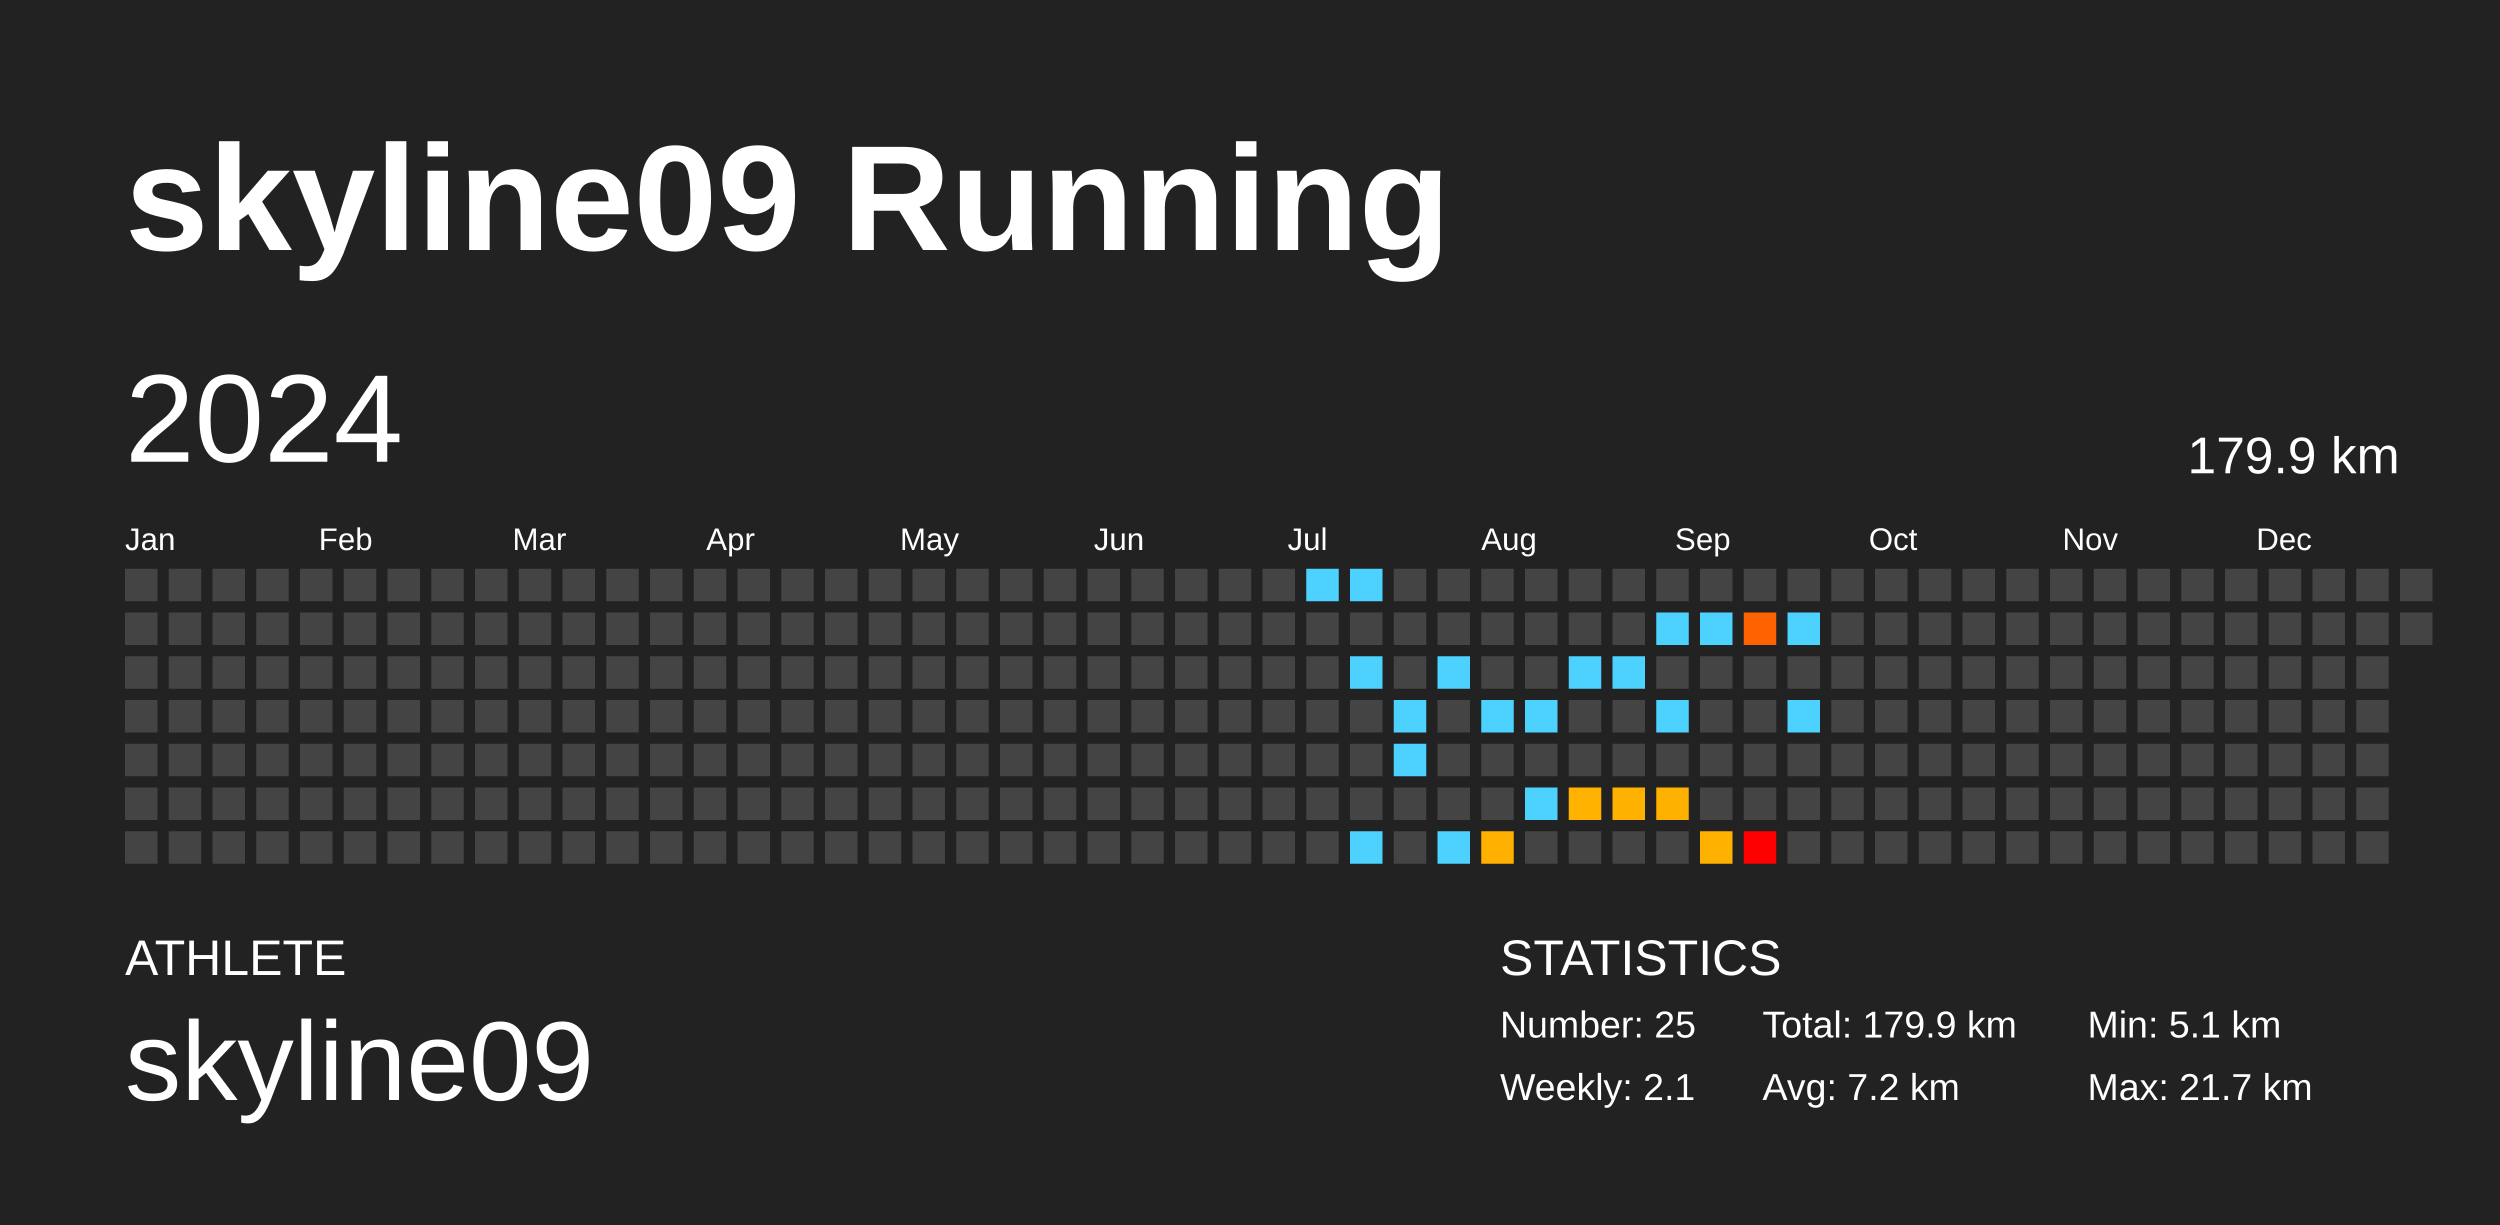
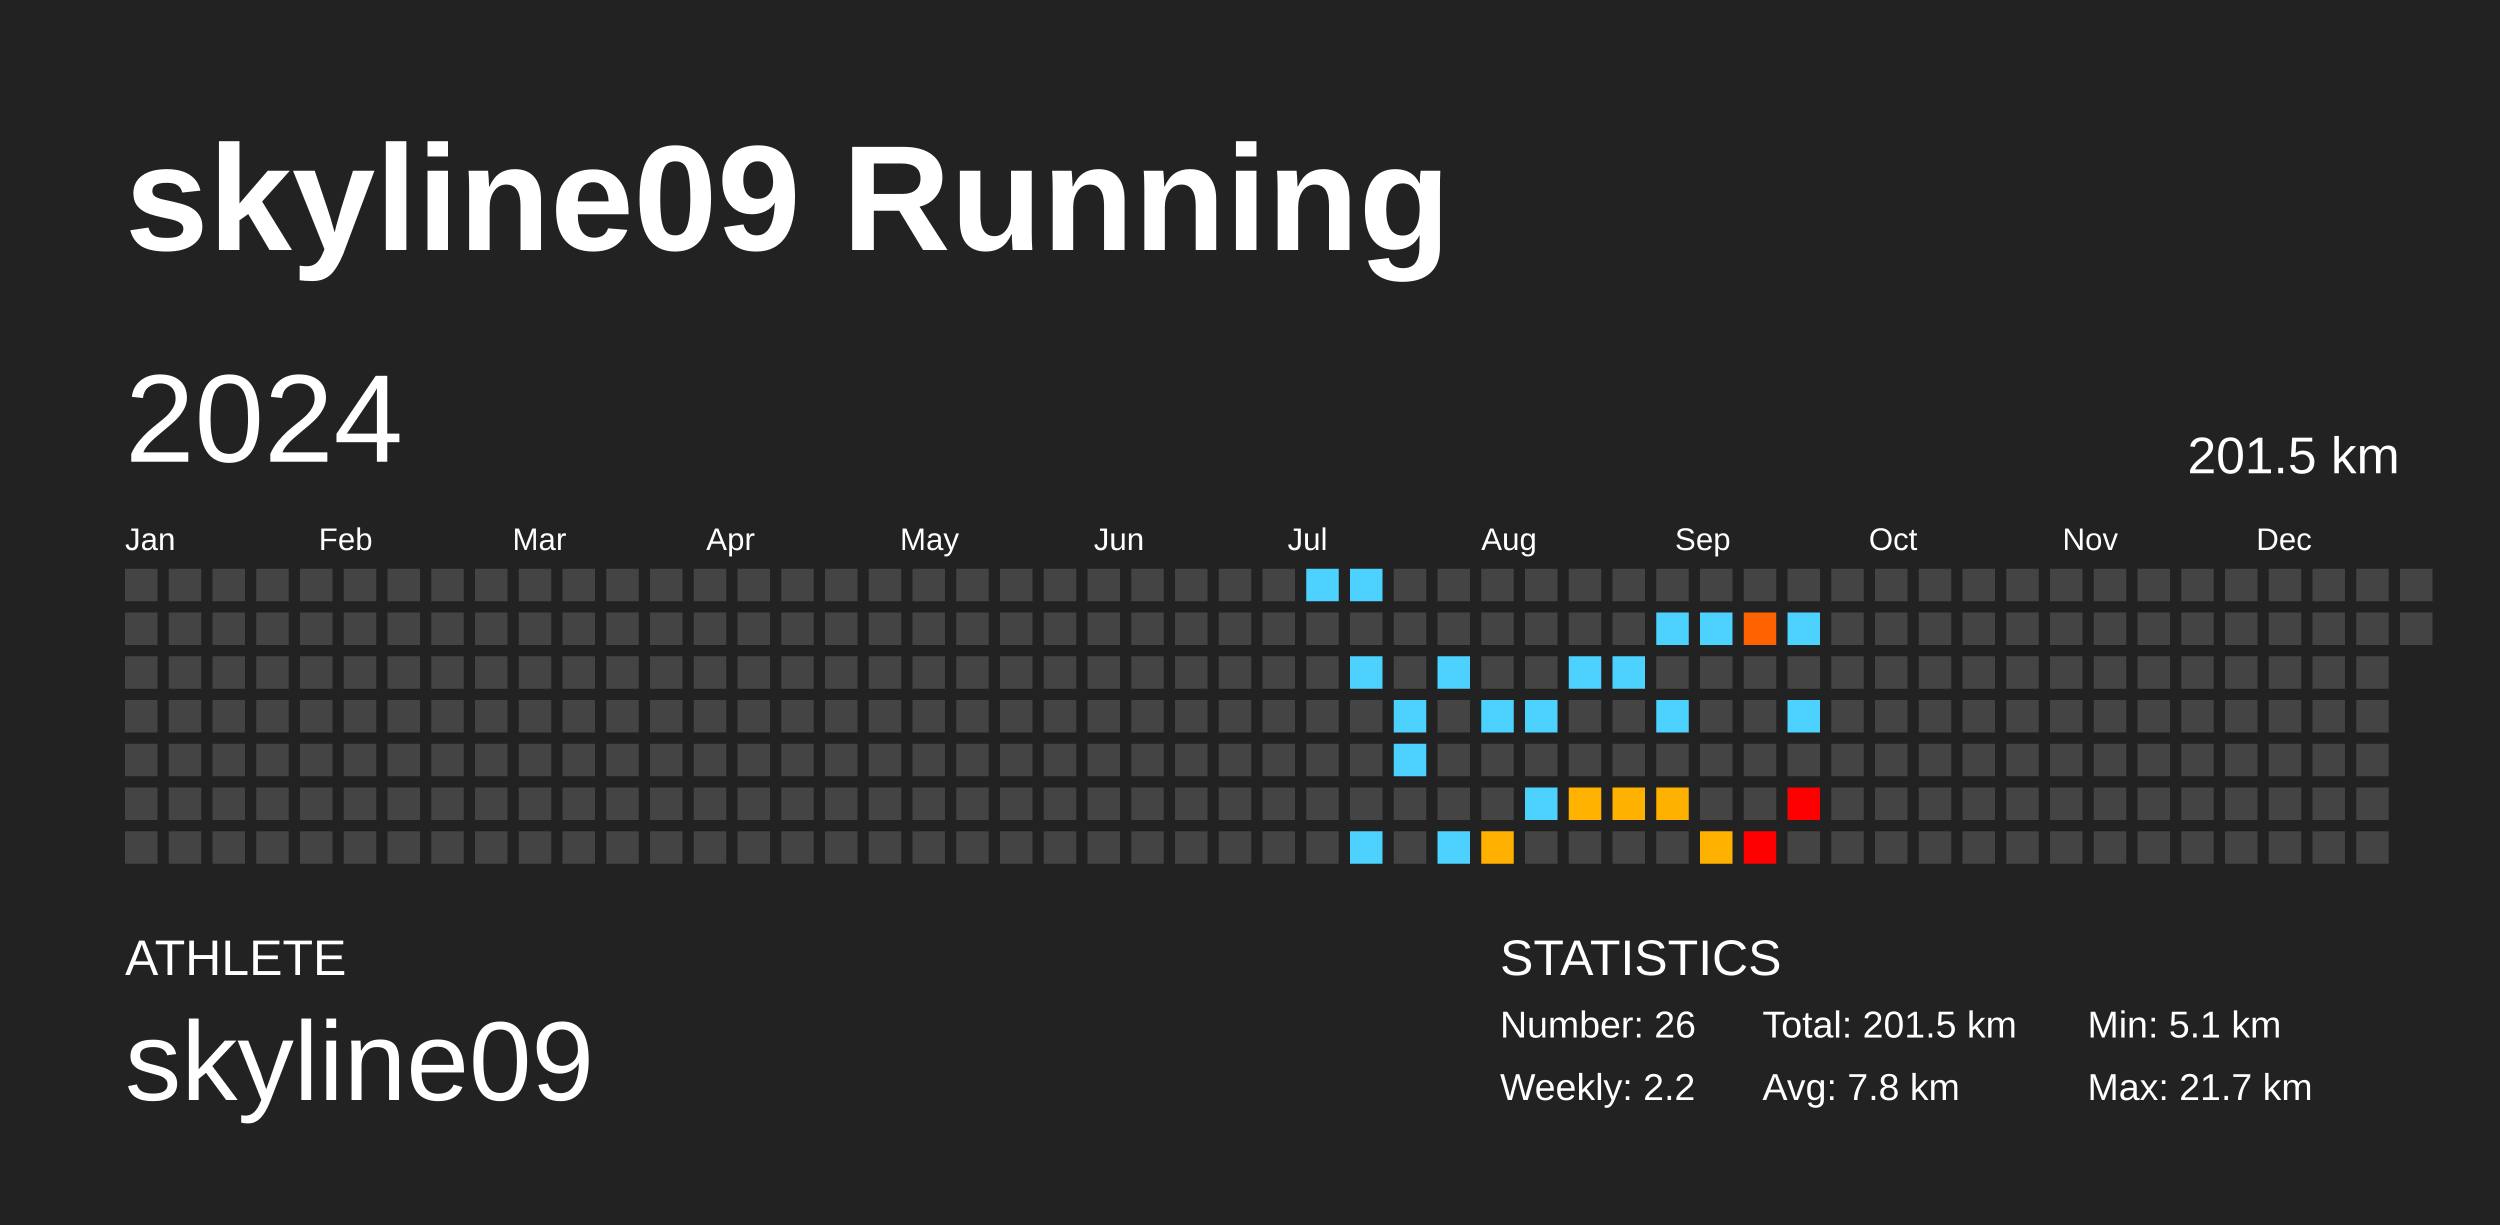
<svg xmlns="http://www.w3.org/2000/svg" baseProfile="full" height="98mm" version="1.1" viewBox="0,0,200,98" width="200mm">
  <defs />
  <rect fill="#222222" height="98" width="200" x="0" y="0" />
  <text fill="#FFFFFF" style="font-size:12px; font-family:Arial; font-weight:bold;" x="10" y="20">skyline09 Running</text>
  <text fill="#FFFFFF" style="font-size:4px; font-family:Arial" x="10" y="78">ATHLETE</text>
  <text fill="#FFFFFF" style="font-size:9px; font-family:Arial" x="10" y="88">skyline09</text>
  <text fill="#FFFFFF" style="font-size:4px; font-family:Arial" x="120" y="78">STATISTICS</text>
-   <text fill="#FFFFFF" style="font-size:3px; font-family:Arial" x="120" y="83">Number: 25</text>
-   <text fill="#FFFFFF" style="font-size:3px; font-family:Arial" x="120" y="88">Weekly: 2.1</text>
-   <text fill="#FFFFFF" style="font-size:3px; font-family:Arial" x="141" y="83">Total: 179.9 km</text>
-   <text fill="#FFFFFF" style="font-size:3px; font-family:Arial" x="141" y="88">Avg: 7.2 km</text>
+   <text fill="#FFFFFF" style="font-size:3px; font-family:Arial" x="120" y="83">Number: 26</text>
+   <text fill="#FFFFFF" style="font-size:3px; font-family:Arial" x="120" y="88">Weekly: 2.2</text>
+   <text fill="#FFFFFF" style="font-size:3px; font-family:Arial" x="141" y="83">Total: 201.5 km</text>
+   <text fill="#FFFFFF" style="font-size:3px; font-family:Arial" x="141" y="88">Avg: 7.8 km</text>
  <text fill="#FFFFFF" style="font-size:3px; font-family:Arial" x="167" y="83">Min: 5.1 km</text>
  <text fill="#FFFFFF" style="font-size:3px; font-family:Arial" x="167" y="88">Max: 21.7 km</text>
  <text dominant-baseline="hanging" fill="#FFFFFF" style="font-size:10.0px; font-family:Arial;" x="10" y="30">2024</text>
-   <text dominant-baseline="hanging" fill="#FFFFFF" style="font-size:4.125px; font-family:Arial;" x="175" y="35">179.9 km</text>
+   <text dominant-baseline="hanging" fill="#FFFFFF" style="font-size:4.125px; font-family:Arial;" x="175" y="35">201.5 km</text>
  <text fill="#FFFFFF" style="font-size:2.5px; font-family:Arial" x="10.0" y="44">Jan</text>
  <text fill="#FFFFFF" style="font-size:2.5px; font-family:Arial" x="25.5" y="44">Feb</text>
  <text fill="#FFFFFF" style="font-size:2.5px; font-family:Arial" x="41.0" y="44">Mar</text>
  <text fill="#FFFFFF" style="font-size:2.5px; font-family:Arial" x="56.5" y="44">Apr</text>
  <text fill="#FFFFFF" style="font-size:2.5px; font-family:Arial" x="72.0" y="44">May</text>
  <text fill="#FFFFFF" style="font-size:2.5px; font-family:Arial" x="87.5" y="44">Jun</text>
  <text fill="#FFFFFF" style="font-size:2.5px; font-family:Arial" x="103.0" y="44">Jul</text>
  <text fill="#FFFFFF" style="font-size:2.5px; font-family:Arial" x="118.5" y="44">Aug</text>
  <text fill="#FFFFFF" style="font-size:2.5px; font-family:Arial" x="134.0" y="44">Sep</text>
  <text fill="#FFFFFF" style="font-size:2.5px; font-family:Arial" x="149.5" y="44">Oct</text>
  <text fill="#FFFFFF" style="font-size:2.5px; font-family:Arial" x="165.0" y="44">Nov</text>
  <text fill="#FFFFFF" style="font-size:2.5px; font-family:Arial" x="180.5" y="44">Dec</text>
  <rect fill="#444444" height="2.6" width="2.6" x="10.0" y="45.5" />
  <rect fill="#444444" height="2.6" width="2.6" x="10.0" y="49.0" />
  <rect fill="#444444" height="2.6" width="2.6" x="10.0" y="52.5" />
  <rect fill="#444444" height="2.6" width="2.6" x="10.0" y="56.0" />
  <rect fill="#444444" height="2.6" width="2.6" x="10.0" y="59.5" />
  <rect fill="#444444" height="2.6" width="2.6" x="10.0" y="63.0" />
  <rect fill="#444444" height="2.6" width="2.6" x="10.0" y="66.5" />
  <rect fill="#444444" height="2.6" width="2.6" x="13.5" y="45.5" />
  <rect fill="#444444" height="2.6" width="2.6" x="13.5" y="49.0" />
  <rect fill="#444444" height="2.6" width="2.6" x="13.5" y="52.5" />
  <rect fill="#444444" height="2.6" width="2.6" x="13.5" y="56.0" />
  <rect fill="#444444" height="2.6" width="2.6" x="13.5" y="59.5" />
  <rect fill="#444444" height="2.6" width="2.6" x="13.5" y="63.0" />
  <rect fill="#444444" height="2.6" width="2.6" x="13.5" y="66.5" />
  <rect fill="#444444" height="2.6" width="2.6" x="17.0" y="45.5" />
  <rect fill="#444444" height="2.6" width="2.6" x="17.0" y="49.0" />
  <rect fill="#444444" height="2.6" width="2.6" x="17.0" y="52.5" />
  <rect fill="#444444" height="2.6" width="2.6" x="17.0" y="56.0" />
  <rect fill="#444444" height="2.6" width="2.6" x="17.0" y="59.5" />
  <rect fill="#444444" height="2.6" width="2.6" x="17.0" y="63.0" />
  <rect fill="#444444" height="2.6" width="2.6" x="17.0" y="66.5" />
  <rect fill="#444444" height="2.6" width="2.6" x="20.5" y="45.5" />
  <rect fill="#444444" height="2.6" width="2.6" x="20.5" y="49.0" />
  <rect fill="#444444" height="2.6" width="2.6" x="20.5" y="52.5" />
  <rect fill="#444444" height="2.6" width="2.6" x="20.5" y="56.0" />
  <rect fill="#444444" height="2.6" width="2.6" x="20.5" y="59.5" />
  <rect fill="#444444" height="2.6" width="2.6" x="20.5" y="63.0" />
  <rect fill="#444444" height="2.6" width="2.6" x="20.5" y="66.5" />
  <rect fill="#444444" height="2.6" width="2.6" x="24.0" y="45.5" />
  <rect fill="#444444" height="2.6" width="2.6" x="24.0" y="49.0" />
  <rect fill="#444444" height="2.6" width="2.6" x="24.0" y="52.5" />
  <rect fill="#444444" height="2.6" width="2.6" x="24.0" y="56.0" />
  <rect fill="#444444" height="2.6" width="2.6" x="24.0" y="59.5" />
  <rect fill="#444444" height="2.6" width="2.6" x="24.0" y="63.0" />
  <rect fill="#444444" height="2.6" width="2.6" x="24.0" y="66.5" />
  <rect fill="#444444" height="2.6" width="2.6" x="27.5" y="45.5" />
  <rect fill="#444444" height="2.6" width="2.6" x="27.5" y="49.0" />
  <rect fill="#444444" height="2.6" width="2.6" x="27.5" y="52.5" />
  <rect fill="#444444" height="2.6" width="2.6" x="27.5" y="56.0" />
  <rect fill="#444444" height="2.6" width="2.6" x="27.5" y="59.5" />
  <rect fill="#444444" height="2.6" width="2.6" x="27.5" y="63.0" />
  <rect fill="#444444" height="2.6" width="2.6" x="27.5" y="66.5" />
  <rect fill="#444444" height="2.6" width="2.6" x="31.0" y="45.5" />
  <rect fill="#444444" height="2.6" width="2.6" x="31.0" y="49.0" />
  <rect fill="#444444" height="2.6" width="2.6" x="31.0" y="52.5" />
  <rect fill="#444444" height="2.6" width="2.6" x="31.0" y="56.0" />
  <rect fill="#444444" height="2.6" width="2.6" x="31.0" y="59.5" />
  <rect fill="#444444" height="2.6" width="2.6" x="31.0" y="63.0" />
  <rect fill="#444444" height="2.6" width="2.6" x="31.0" y="66.5" />
  <rect fill="#444444" height="2.6" width="2.6" x="34.5" y="45.5" />
  <rect fill="#444444" height="2.6" width="2.6" x="34.5" y="49.0" />
  <rect fill="#444444" height="2.6" width="2.6" x="34.5" y="52.5" />
  <rect fill="#444444" height="2.6" width="2.6" x="34.5" y="56.0" />
  <rect fill="#444444" height="2.6" width="2.6" x="34.5" y="59.5" />
  <rect fill="#444444" height="2.6" width="2.6" x="34.5" y="63.0" />
  <rect fill="#444444" height="2.6" width="2.6" x="34.5" y="66.5" />
  <rect fill="#444444" height="2.6" width="2.6" x="38.0" y="45.5" />
  <rect fill="#444444" height="2.6" width="2.6" x="38.0" y="49.0" />
  <rect fill="#444444" height="2.6" width="2.6" x="38.0" y="52.5" />
  <rect fill="#444444" height="2.6" width="2.6" x="38.0" y="56.0" />
  <rect fill="#444444" height="2.6" width="2.6" x="38.0" y="59.5" />
  <rect fill="#444444" height="2.6" width="2.6" x="38.0" y="63.0" />
  <rect fill="#444444" height="2.6" width="2.6" x="38.0" y="66.5" />
  <rect fill="#444444" height="2.6" width="2.6" x="41.5" y="45.5" />
  <rect fill="#444444" height="2.6" width="2.6" x="41.5" y="49.0" />
  <rect fill="#444444" height="2.6" width="2.6" x="41.5" y="52.5" />
  <rect fill="#444444" height="2.6" width="2.6" x="41.5" y="56.0" />
  <rect fill="#444444" height="2.6" width="2.6" x="41.5" y="59.5" />
  <rect fill="#444444" height="2.6" width="2.6" x="41.5" y="63.0" />
  <rect fill="#444444" height="2.6" width="2.6" x="41.5" y="66.5" />
  <rect fill="#444444" height="2.6" width="2.6" x="45.0" y="45.5" />
  <rect fill="#444444" height="2.6" width="2.6" x="45.0" y="49.0" />
  <rect fill="#444444" height="2.6" width="2.6" x="45.0" y="52.5" />
  <rect fill="#444444" height="2.6" width="2.6" x="45.0" y="56.0" />
  <rect fill="#444444" height="2.6" width="2.6" x="45.0" y="59.5" />
  <rect fill="#444444" height="2.6" width="2.6" x="45.0" y="63.0" />
  <rect fill="#444444" height="2.6" width="2.6" x="45.0" y="66.5" />
  <rect fill="#444444" height="2.6" width="2.6" x="48.5" y="45.5" />
  <rect fill="#444444" height="2.6" width="2.6" x="48.5" y="49.0" />
  <rect fill="#444444" height="2.6" width="2.6" x="48.5" y="52.5" />
  <rect fill="#444444" height="2.6" width="2.6" x="48.5" y="56.0" />
  <rect fill="#444444" height="2.6" width="2.6" x="48.5" y="59.5" />
  <rect fill="#444444" height="2.6" width="2.6" x="48.5" y="63.0" />
  <rect fill="#444444" height="2.6" width="2.6" x="48.5" y="66.5" />
  <rect fill="#444444" height="2.6" width="2.6" x="52.0" y="45.5" />
  <rect fill="#444444" height="2.6" width="2.6" x="52.0" y="49.0" />
  <rect fill="#444444" height="2.6" width="2.6" x="52.0" y="52.5" />
  <rect fill="#444444" height="2.6" width="2.6" x="52.0" y="56.0" />
  <rect fill="#444444" height="2.6" width="2.6" x="52.0" y="59.5" />
  <rect fill="#444444" height="2.6" width="2.6" x="52.0" y="63.0" />
  <rect fill="#444444" height="2.6" width="2.6" x="52.0" y="66.5" />
  <rect fill="#444444" height="2.6" width="2.6" x="55.5" y="45.5" />
  <rect fill="#444444" height="2.6" width="2.6" x="55.5" y="49.0" />
  <rect fill="#444444" height="2.6" width="2.6" x="55.5" y="52.5" />
  <rect fill="#444444" height="2.6" width="2.6" x="55.5" y="56.0" />
  <rect fill="#444444" height="2.6" width="2.6" x="55.5" y="59.5" />
  <rect fill="#444444" height="2.6" width="2.6" x="55.5" y="63.0" />
  <rect fill="#444444" height="2.6" width="2.6" x="55.5" y="66.5" />
  <rect fill="#444444" height="2.6" width="2.6" x="59.0" y="45.5" />
  <rect fill="#444444" height="2.6" width="2.6" x="59.0" y="49.0" />
  <rect fill="#444444" height="2.6" width="2.6" x="59.0" y="52.5" />
  <rect fill="#444444" height="2.6" width="2.6" x="59.0" y="56.0" />
  <rect fill="#444444" height="2.6" width="2.6" x="59.0" y="59.5" />
  <rect fill="#444444" height="2.6" width="2.6" x="59.0" y="63.0" />
  <rect fill="#444444" height="2.6" width="2.6" x="59.0" y="66.5" />
  <rect fill="#444444" height="2.6" width="2.6" x="62.5" y="45.5" />
  <rect fill="#444444" height="2.6" width="2.6" x="62.5" y="49.0" />
  <rect fill="#444444" height="2.6" width="2.6" x="62.5" y="52.5" />
  <rect fill="#444444" height="2.6" width="2.6" x="62.5" y="56.0" />
  <rect fill="#444444" height="2.6" width="2.6" x="62.5" y="59.5" />
  <rect fill="#444444" height="2.6" width="2.6" x="62.5" y="63.0" />
  <rect fill="#444444" height="2.6" width="2.6" x="62.5" y="66.5" />
  <rect fill="#444444" height="2.6" width="2.6" x="66.0" y="45.5" />
  <rect fill="#444444" height="2.6" width="2.6" x="66.0" y="49.0" />
  <rect fill="#444444" height="2.6" width="2.6" x="66.0" y="52.5" />
  <rect fill="#444444" height="2.6" width="2.6" x="66.0" y="56.0" />
  <rect fill="#444444" height="2.6" width="2.6" x="66.0" y="59.5" />
  <rect fill="#444444" height="2.6" width="2.6" x="66.0" y="63.0" />
  <rect fill="#444444" height="2.6" width="2.6" x="66.0" y="66.5" />
  <rect fill="#444444" height="2.6" width="2.6" x="69.5" y="45.5" />
  <rect fill="#444444" height="2.6" width="2.6" x="69.5" y="49.0" />
  <rect fill="#444444" height="2.6" width="2.6" x="69.5" y="52.5" />
  <rect fill="#444444" height="2.6" width="2.6" x="69.5" y="56.0" />
  <rect fill="#444444" height="2.6" width="2.6" x="69.5" y="59.5" />
  <rect fill="#444444" height="2.6" width="2.6" x="69.5" y="63.0" />
  <rect fill="#444444" height="2.6" width="2.6" x="69.5" y="66.5" />
  <rect fill="#444444" height="2.6" width="2.6" x="73.0" y="45.5" />
  <rect fill="#444444" height="2.6" width="2.6" x="73.0" y="49.0" />
  <rect fill="#444444" height="2.6" width="2.6" x="73.0" y="52.5" />
  <rect fill="#444444" height="2.6" width="2.6" x="73.0" y="56.0" />
  <rect fill="#444444" height="2.6" width="2.6" x="73.0" y="59.5" />
  <rect fill="#444444" height="2.6" width="2.6" x="73.0" y="63.0" />
  <rect fill="#444444" height="2.6" width="2.6" x="73.0" y="66.5" />
  <rect fill="#444444" height="2.6" width="2.6" x="76.5" y="45.5" />
  <rect fill="#444444" height="2.6" width="2.6" x="76.5" y="49.0" />
  <rect fill="#444444" height="2.6" width="2.6" x="76.5" y="52.5" />
  <rect fill="#444444" height="2.6" width="2.6" x="76.5" y="56.0" />
  <rect fill="#444444" height="2.6" width="2.6" x="76.5" y="59.5" />
  <rect fill="#444444" height="2.6" width="2.6" x="76.5" y="63.0" />
  <rect fill="#444444" height="2.6" width="2.6" x="76.5" y="66.5" />
  <rect fill="#444444" height="2.6" width="2.6" x="80.0" y="45.5" />
  <rect fill="#444444" height="2.6" width="2.6" x="80.0" y="49.0" />
  <rect fill="#444444" height="2.6" width="2.6" x="80.0" y="52.5" />
  <rect fill="#444444" height="2.6" width="2.6" x="80.0" y="56.0" />
  <rect fill="#444444" height="2.6" width="2.6" x="80.0" y="59.5" />
  <rect fill="#444444" height="2.6" width="2.6" x="80.0" y="63.0" />
  <rect fill="#444444" height="2.6" width="2.6" x="80.0" y="66.5" />
  <rect fill="#444444" height="2.6" width="2.6" x="83.5" y="45.5" />
  <rect fill="#444444" height="2.6" width="2.6" x="83.5" y="49.0" />
  <rect fill="#444444" height="2.6" width="2.6" x="83.5" y="52.5" />
  <rect fill="#444444" height="2.6" width="2.6" x="83.5" y="56.0" />
  <rect fill="#444444" height="2.6" width="2.6" x="83.5" y="59.5" />
  <rect fill="#444444" height="2.6" width="2.6" x="83.5" y="63.0" />
  <rect fill="#444444" height="2.6" width="2.6" x="83.5" y="66.5" />
  <rect fill="#444444" height="2.6" width="2.6" x="87.0" y="45.5" />
  <rect fill="#444444" height="2.6" width="2.6" x="87.0" y="49.0" />
  <rect fill="#444444" height="2.6" width="2.6" x="87.0" y="52.5" />
  <rect fill="#444444" height="2.6" width="2.6" x="87.0" y="56.0" />
  <rect fill="#444444" height="2.6" width="2.6" x="87.0" y="59.5" />
  <rect fill="#444444" height="2.6" width="2.6" x="87.0" y="63.0" />
  <rect fill="#444444" height="2.6" width="2.6" x="87.0" y="66.5" />
  <rect fill="#444444" height="2.6" width="2.6" x="90.5" y="45.5" />
  <rect fill="#444444" height="2.6" width="2.6" x="90.5" y="49.0" />
  <rect fill="#444444" height="2.6" width="2.6" x="90.5" y="52.5" />
  <rect fill="#444444" height="2.6" width="2.6" x="90.5" y="56.0" />
  <rect fill="#444444" height="2.6" width="2.6" x="90.5" y="59.5" />
  <rect fill="#444444" height="2.6" width="2.6" x="90.5" y="63.0" />
  <rect fill="#444444" height="2.6" width="2.6" x="90.5" y="66.5" />
  <rect fill="#444444" height="2.6" width="2.6" x="94.0" y="45.5" />
  <rect fill="#444444" height="2.6" width="2.6" x="94.0" y="49.0" />
  <rect fill="#444444" height="2.6" width="2.6" x="94.0" y="52.5" />
  <rect fill="#444444" height="2.6" width="2.6" x="94.0" y="56.0" />
  <rect fill="#444444" height="2.6" width="2.6" x="94.0" y="59.5" />
  <rect fill="#444444" height="2.6" width="2.6" x="94.0" y="63.0" />
  <rect fill="#444444" height="2.6" width="2.6" x="94.0" y="66.5" />
  <rect fill="#444444" height="2.6" width="2.6" x="97.5" y="45.5" />
  <rect fill="#444444" height="2.6" width="2.6" x="97.5" y="49.0" />
  <rect fill="#444444" height="2.6" width="2.6" x="97.5" y="52.5" />
  <rect fill="#444444" height="2.6" width="2.6" x="97.5" y="56.0" />
  <rect fill="#444444" height="2.6" width="2.6" x="97.5" y="59.5" />
  <rect fill="#444444" height="2.6" width="2.6" x="97.5" y="63.0" />
  <rect fill="#444444" height="2.6" width="2.6" x="97.5" y="66.5" />
  <rect fill="#444444" height="2.6" width="2.6" x="101.0" y="45.5" />
  <rect fill="#444444" height="2.6" width="2.6" x="101.0" y="49.0" />
  <rect fill="#444444" height="2.6" width="2.6" x="101.0" y="52.5" />
  <rect fill="#444444" height="2.6" width="2.6" x="101.0" y="56.0" />
  <rect fill="#444444" height="2.6" width="2.6" x="101.0" y="59.5" />
  <rect fill="#444444" height="2.6" width="2.6" x="101.0" y="63.0" />
  <rect fill="#444444" height="2.6" width="2.6" x="101.0" y="66.5" />
  <rect fill="#4dd2ff" height="2.6" width="2.6" x="104.5" y="45.5" />
  <rect fill="#444444" height="2.6" width="2.6" x="104.5" y="49.0" />
  <rect fill="#444444" height="2.6" width="2.6" x="104.5" y="52.5" />
  <rect fill="#444444" height="2.6" width="2.6" x="104.5" y="56.0" />
  <rect fill="#444444" height="2.6" width="2.6" x="104.5" y="59.5" />
  <rect fill="#444444" height="2.6" width="2.6" x="104.5" y="63.0" />
  <rect fill="#444444" height="2.6" width="2.6" x="104.5" y="66.5" />
  <rect fill="#4dd2ff" height="2.6" width="2.6" x="108.0" y="45.5" />
  <rect fill="#444444" height="2.6" width="2.6" x="108.0" y="49.0" />
  <rect fill="#4dd2ff" height="2.6" width="2.6" x="108.0" y="52.5" />
  <rect fill="#444444" height="2.6" width="2.6" x="108.0" y="56.0" />
  <rect fill="#444444" height="2.6" width="2.6" x="108.0" y="59.5" />
  <rect fill="#444444" height="2.6" width="2.6" x="108.0" y="63.0" />
  <rect fill="#4dd2ff" height="2.6" width="2.6" x="108.0" y="66.5" />
  <rect fill="#444444" height="2.6" width="2.6" x="111.5" y="45.5" />
  <rect fill="#444444" height="2.6" width="2.6" x="111.5" y="49.0" />
  <rect fill="#444444" height="2.6" width="2.6" x="111.5" y="52.5" />
  <rect fill="#4dd2ff" height="2.6" width="2.6" x="111.5" y="56.0" />
  <rect fill="#4dd2ff" height="2.6" width="2.6" x="111.5" y="59.5" />
  <rect fill="#444444" height="2.6" width="2.6" x="111.5" y="63.0" />
  <rect fill="#444444" height="2.6" width="2.6" x="111.5" y="66.5" />
  <rect fill="#444444" height="2.6" width="2.6" x="115.0" y="45.5" />
  <rect fill="#444444" height="2.6" width="2.6" x="115.0" y="49.0" />
  <rect fill="#4dd2ff" height="2.6" width="2.6" x="115.0" y="52.5" />
  <rect fill="#444444" height="2.6" width="2.6" x="115.0" y="56.0" />
  <rect fill="#444444" height="2.6" width="2.6" x="115.0" y="59.5" />
  <rect fill="#444444" height="2.6" width="2.6" x="115.0" y="63.0" />
  <rect fill="#4dd2ff" height="2.6" width="2.6" x="115.0" y="66.5" />
  <rect fill="#444444" height="2.6" width="2.6" x="118.5" y="45.5" />
  <rect fill="#444444" height="2.6" width="2.6" x="118.5" y="49.0" />
  <rect fill="#444444" height="2.6" width="2.6" x="118.5" y="52.5" />
  <rect fill="#4dd2ff" height="2.6" width="2.6" x="118.5" y="56.0" />
  <rect fill="#444444" height="2.6" width="2.6" x="118.5" y="59.5" />
  <rect fill="#444444" height="2.6" width="2.6" x="118.5" y="63.0" />
  <rect fill="#ffb000" height="2.6" width="2.6" x="118.5" y="66.5" />
  <rect fill="#444444" height="2.6" width="2.6" x="122.0" y="45.5" />
  <rect fill="#444444" height="2.6" width="2.6" x="122.0" y="49.0" />
  <rect fill="#444444" height="2.6" width="2.6" x="122.0" y="52.5" />
  <rect fill="#4dd2ff" height="2.6" width="2.6" x="122.0" y="56.0" />
  <rect fill="#444444" height="2.6" width="2.6" x="122.0" y="59.5" />
  <rect fill="#4dd2ff" height="2.6" width="2.6" x="122.0" y="63.0" />
  <rect fill="#444444" height="2.6" width="2.6" x="122.0" y="66.5" />
  <rect fill="#444444" height="2.6" width="2.6" x="125.5" y="45.5" />
  <rect fill="#444444" height="2.6" width="2.6" x="125.5" y="49.0" />
  <rect fill="#4dd2ff" height="2.6" width="2.6" x="125.5" y="52.5" />
  <rect fill="#444444" height="2.6" width="2.6" x="125.5" y="56.0" />
  <rect fill="#444444" height="2.6" width="2.6" x="125.5" y="59.5" />
  <rect fill="#ffb300" height="2.6" width="2.6" x="125.5" y="63.0" />
  <rect fill="#444444" height="2.6" width="2.6" x="125.5" y="66.5" />
  <rect fill="#444444" height="2.6" width="2.6" x="129.0" y="45.5" />
  <rect fill="#444444" height="2.6" width="2.6" x="129.0" y="49.0" />
  <rect fill="#4dd2ff" height="2.6" width="2.6" x="129.0" y="52.5" />
  <rect fill="#444444" height="2.6" width="2.6" x="129.0" y="56.0" />
  <rect fill="#444444" height="2.6" width="2.6" x="129.0" y="59.5" />
  <rect fill="#ffb100" height="2.6" width="2.6" x="129.0" y="63.0" />
  <rect fill="#444444" height="2.6" width="2.6" x="129.0" y="66.5" />
  <rect fill="#444444" height="2.6" width="2.6" x="132.5" y="45.5" />
  <rect fill="#4dd2ff" height="2.6" width="2.6" x="132.5" y="49.0" />
  <rect fill="#444444" height="2.6" width="2.6" x="132.5" y="52.5" />
  <rect fill="#4dd2ff" height="2.6" width="2.6" x="132.5" y="56.0" />
  <rect fill="#444444" height="2.6" width="2.6" x="132.5" y="59.5" />
  <rect fill="#ffb100" height="2.6" width="2.6" x="132.5" y="63.0" />
  <rect fill="#444444" height="2.6" width="2.6" x="132.5" y="66.5" />
  <rect fill="#444444" height="2.6" width="2.6" x="136.0" y="45.5" />
  <rect fill="#4dd2ff" height="2.6" width="2.6" x="136.0" y="49.0" />
  <rect fill="#444444" height="2.6" width="2.6" x="136.0" y="52.5" />
  <rect fill="#444444" height="2.6" width="2.6" x="136.0" y="56.0" />
  <rect fill="#444444" height="2.6" width="2.6" x="136.0" y="59.5" />
  <rect fill="#444444" height="2.6" width="2.6" x="136.0" y="63.0" />
  <rect fill="#ffb100" height="2.6" width="2.6" x="136.0" y="66.5" />
  <rect fill="#444444" height="2.6" width="2.6" x="139.5" y="45.5" />
  <rect fill="#ff6200" height="2.6" width="2.6" x="139.5" y="49.0" />
  <rect fill="#444444" height="2.6" width="2.6" x="139.5" y="52.5" />
  <rect fill="#444444" height="2.6" width="2.6" x="139.5" y="56.0" />
  <rect fill="#444444" height="2.6" width="2.6" x="139.5" y="59.5" />
  <rect fill="#444444" height="2.6" width="2.6" x="139.5" y="63.0" />
  <rect fill="red" height="2.6" width="2.6" x="139.5" y="66.5" />
  <rect fill="#444444" height="2.6" width="2.6" x="143.0" y="45.5" />
  <rect fill="#4dd2ff" height="2.6" width="2.6" x="143.0" y="49.0" />
  <rect fill="#444444" height="2.6" width="2.6" x="143.0" y="52.5" />
  <rect fill="#4dd2ff" height="2.6" width="2.6" x="143.0" y="56.0" />
  <rect fill="#444444" height="2.6" width="2.6" x="143.0" y="59.5" />
-   <rect fill="#444444" height="2.6" width="2.6" x="143.0" y="63.0" />
+   <rect fill="red" height="2.6" width="2.6" x="143.0" y="63.0" />
  <rect fill="#444444" height="2.6" width="2.6" x="143.0" y="66.5" />
  <rect fill="#444444" height="2.6" width="2.6" x="146.5" y="45.5" />
  <rect fill="#444444" height="2.6" width="2.6" x="146.5" y="49.0" />
  <rect fill="#444444" height="2.6" width="2.6" x="146.5" y="52.5" />
  <rect fill="#444444" height="2.6" width="2.6" x="146.5" y="56.0" />
  <rect fill="#444444" height="2.6" width="2.6" x="146.5" y="59.5" />
  <rect fill="#444444" height="2.6" width="2.6" x="146.5" y="63.0" />
  <rect fill="#444444" height="2.6" width="2.6" x="146.5" y="66.5" />
  <rect fill="#444444" height="2.6" width="2.6" x="150.0" y="45.5" />
  <rect fill="#444444" height="2.6" width="2.6" x="150.0" y="49.0" />
  <rect fill="#444444" height="2.6" width="2.6" x="150.0" y="52.5" />
  <rect fill="#444444" height="2.6" width="2.6" x="150.0" y="56.0" />
  <rect fill="#444444" height="2.6" width="2.6" x="150.0" y="59.5" />
  <rect fill="#444444" height="2.6" width="2.6" x="150.0" y="63.0" />
  <rect fill="#444444" height="2.6" width="2.6" x="150.0" y="66.5" />
  <rect fill="#444444" height="2.6" width="2.6" x="153.5" y="45.5" />
  <rect fill="#444444" height="2.6" width="2.6" x="153.5" y="49.0" />
  <rect fill="#444444" height="2.6" width="2.6" x="153.5" y="52.5" />
  <rect fill="#444444" height="2.6" width="2.6" x="153.5" y="56.0" />
  <rect fill="#444444" height="2.6" width="2.6" x="153.5" y="59.5" />
  <rect fill="#444444" height="2.6" width="2.6" x="153.5" y="63.0" />
  <rect fill="#444444" height="2.6" width="2.6" x="153.5" y="66.5" />
  <rect fill="#444444" height="2.6" width="2.6" x="157.0" y="45.5" />
  <rect fill="#444444" height="2.6" width="2.6" x="157.0" y="49.0" />
  <rect fill="#444444" height="2.6" width="2.6" x="157.0" y="52.5" />
  <rect fill="#444444" height="2.6" width="2.6" x="157.0" y="56.0" />
  <rect fill="#444444" height="2.6" width="2.6" x="157.0" y="59.5" />
  <rect fill="#444444" height="2.6" width="2.6" x="157.0" y="63.0" />
  <rect fill="#444444" height="2.6" width="2.6" x="157.0" y="66.5" />
  <rect fill="#444444" height="2.6" width="2.6" x="160.5" y="45.5" />
  <rect fill="#444444" height="2.6" width="2.6" x="160.5" y="49.0" />
  <rect fill="#444444" height="2.6" width="2.6" x="160.5" y="52.5" />
  <rect fill="#444444" height="2.6" width="2.6" x="160.5" y="56.0" />
  <rect fill="#444444" height="2.6" width="2.6" x="160.5" y="59.5" />
  <rect fill="#444444" height="2.6" width="2.6" x="160.5" y="63.0" />
  <rect fill="#444444" height="2.6" width="2.6" x="160.5" y="66.5" />
  <rect fill="#444444" height="2.6" width="2.6" x="164.0" y="45.5" />
  <rect fill="#444444" height="2.6" width="2.6" x="164.0" y="49.0" />
  <rect fill="#444444" height="2.6" width="2.6" x="164.0" y="52.5" />
  <rect fill="#444444" height="2.6" width="2.6" x="164.0" y="56.0" />
  <rect fill="#444444" height="2.6" width="2.6" x="164.0" y="59.5" />
  <rect fill="#444444" height="2.6" width="2.6" x="164.0" y="63.0" />
  <rect fill="#444444" height="2.6" width="2.6" x="164.0" y="66.5" />
  <rect fill="#444444" height="2.6" width="2.6" x="167.5" y="45.5" />
  <rect fill="#444444" height="2.6" width="2.6" x="167.5" y="49.0" />
  <rect fill="#444444" height="2.6" width="2.6" x="167.5" y="52.5" />
  <rect fill="#444444" height="2.6" width="2.6" x="167.5" y="56.0" />
  <rect fill="#444444" height="2.6" width="2.6" x="167.5" y="59.5" />
  <rect fill="#444444" height="2.6" width="2.6" x="167.5" y="63.0" />
  <rect fill="#444444" height="2.6" width="2.6" x="167.5" y="66.5" />
  <rect fill="#444444" height="2.6" width="2.6" x="171.0" y="45.5" />
  <rect fill="#444444" height="2.6" width="2.6" x="171.0" y="49.0" />
  <rect fill="#444444" height="2.6" width="2.6" x="171.0" y="52.5" />
  <rect fill="#444444" height="2.6" width="2.6" x="171.0" y="56.0" />
  <rect fill="#444444" height="2.6" width="2.6" x="171.0" y="59.5" />
  <rect fill="#444444" height="2.6" width="2.6" x="171.0" y="63.0" />
  <rect fill="#444444" height="2.6" width="2.6" x="171.0" y="66.5" />
  <rect fill="#444444" height="2.6" width="2.6" x="174.5" y="45.5" />
  <rect fill="#444444" height="2.6" width="2.6" x="174.5" y="49.0" />
  <rect fill="#444444" height="2.6" width="2.6" x="174.5" y="52.5" />
  <rect fill="#444444" height="2.6" width="2.6" x="174.5" y="56.0" />
  <rect fill="#444444" height="2.6" width="2.6" x="174.5" y="59.5" />
  <rect fill="#444444" height="2.6" width="2.6" x="174.5" y="63.0" />
  <rect fill="#444444" height="2.6" width="2.6" x="174.5" y="66.5" />
  <rect fill="#444444" height="2.6" width="2.6" x="178.0" y="45.5" />
  <rect fill="#444444" height="2.6" width="2.6" x="178.0" y="49.0" />
  <rect fill="#444444" height="2.6" width="2.6" x="178.0" y="52.5" />
  <rect fill="#444444" height="2.6" width="2.6" x="178.0" y="56.0" />
  <rect fill="#444444" height="2.6" width="2.6" x="178.0" y="59.5" />
  <rect fill="#444444" height="2.6" width="2.6" x="178.0" y="63.0" />
  <rect fill="#444444" height="2.6" width="2.6" x="178.0" y="66.5" />
  <rect fill="#444444" height="2.6" width="2.6" x="181.5" y="45.5" />
  <rect fill="#444444" height="2.6" width="2.6" x="181.5" y="49.0" />
  <rect fill="#444444" height="2.6" width="2.6" x="181.5" y="52.5" />
  <rect fill="#444444" height="2.6" width="2.6" x="181.5" y="56.0" />
  <rect fill="#444444" height="2.6" width="2.6" x="181.5" y="59.5" />
  <rect fill="#444444" height="2.6" width="2.6" x="181.5" y="63.0" />
  <rect fill="#444444" height="2.6" width="2.6" x="181.5" y="66.5" />
  <rect fill="#444444" height="2.6" width="2.6" x="185.0" y="45.5" />
  <rect fill="#444444" height="2.6" width="2.6" x="185.0" y="49.0" />
  <rect fill="#444444" height="2.6" width="2.6" x="185.0" y="52.5" />
  <rect fill="#444444" height="2.6" width="2.6" x="185.0" y="56.0" />
  <rect fill="#444444" height="2.6" width="2.6" x="185.0" y="59.5" />
  <rect fill="#444444" height="2.6" width="2.6" x="185.0" y="63.0" />
  <rect fill="#444444" height="2.6" width="2.6" x="185.0" y="66.5" />
  <rect fill="#444444" height="2.6" width="2.6" x="188.5" y="45.5" />
  <rect fill="#444444" height="2.6" width="2.6" x="188.5" y="49.0" />
  <rect fill="#444444" height="2.6" width="2.6" x="188.5" y="52.5" />
  <rect fill="#444444" height="2.6" width="2.6" x="188.5" y="56.0" />
  <rect fill="#444444" height="2.6" width="2.6" x="188.5" y="59.5" />
  <rect fill="#444444" height="2.6" width="2.6" x="188.5" y="63.0" />
  <rect fill="#444444" height="2.6" width="2.6" x="188.5" y="66.5" />
  <rect fill="#444444" height="2.6" width="2.6" x="192.0" y="45.5" />
  <rect fill="#444444" height="2.6" width="2.6" x="192.0" y="49.0" />
</svg>
